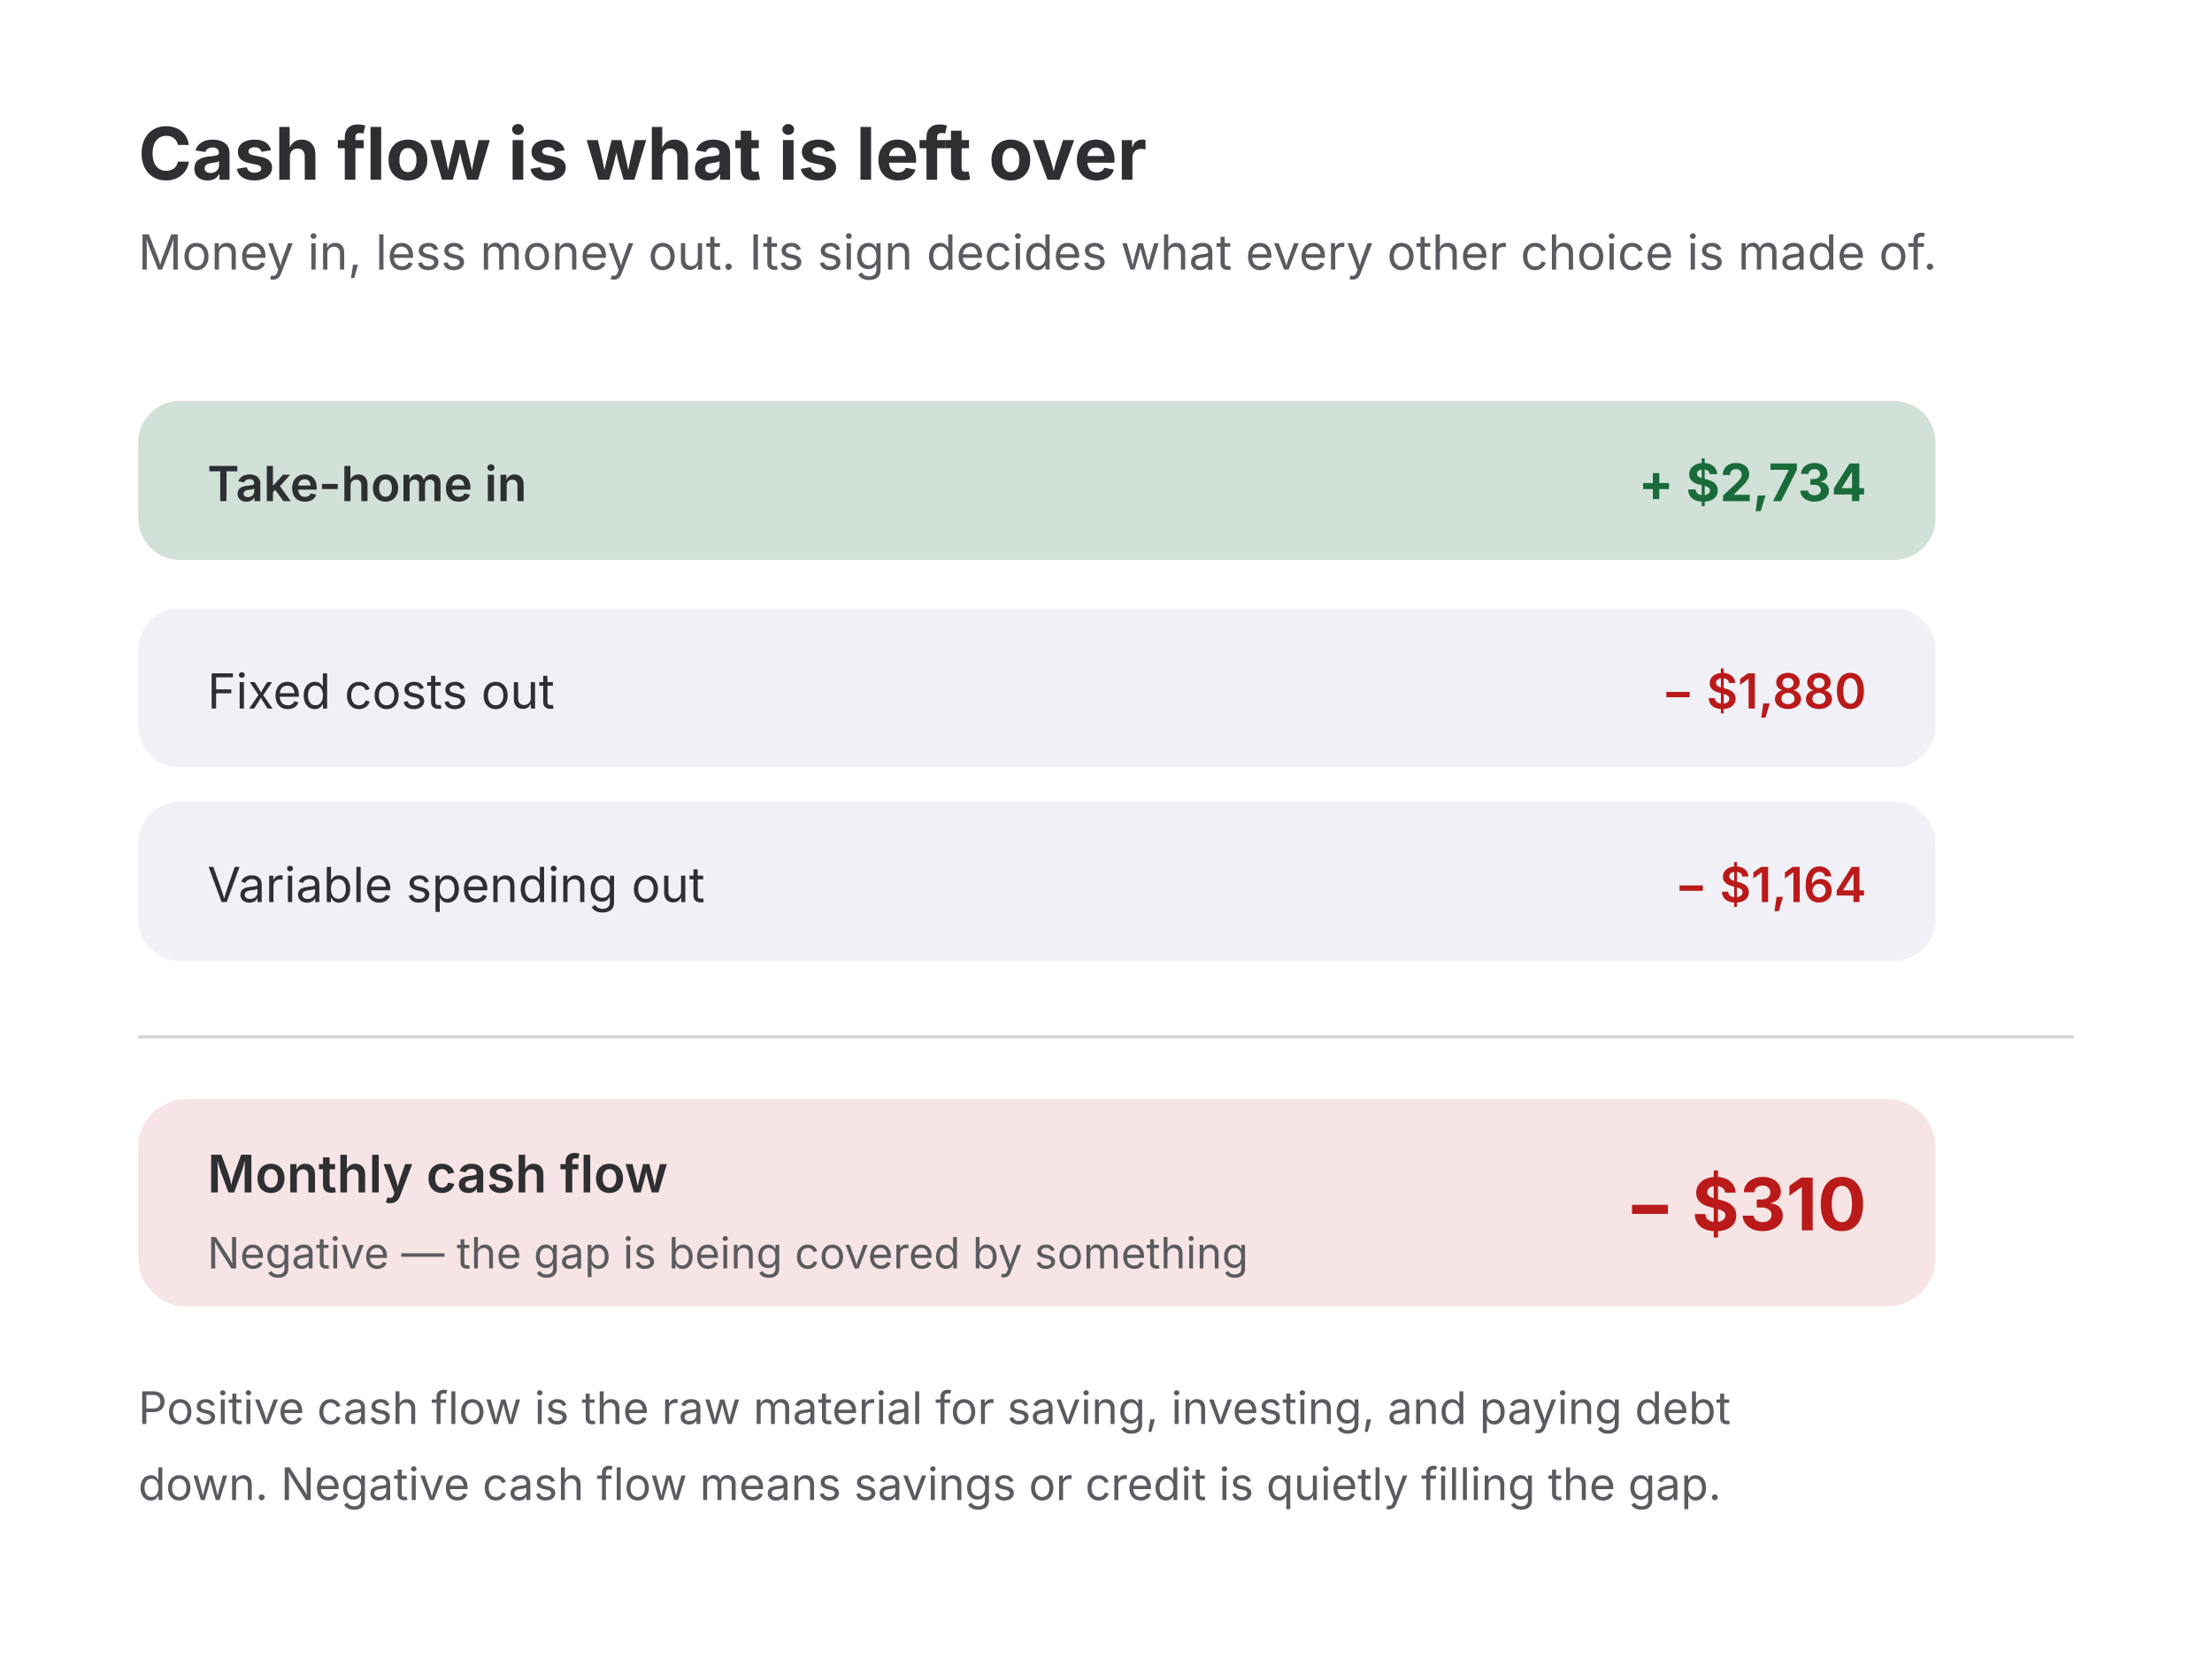
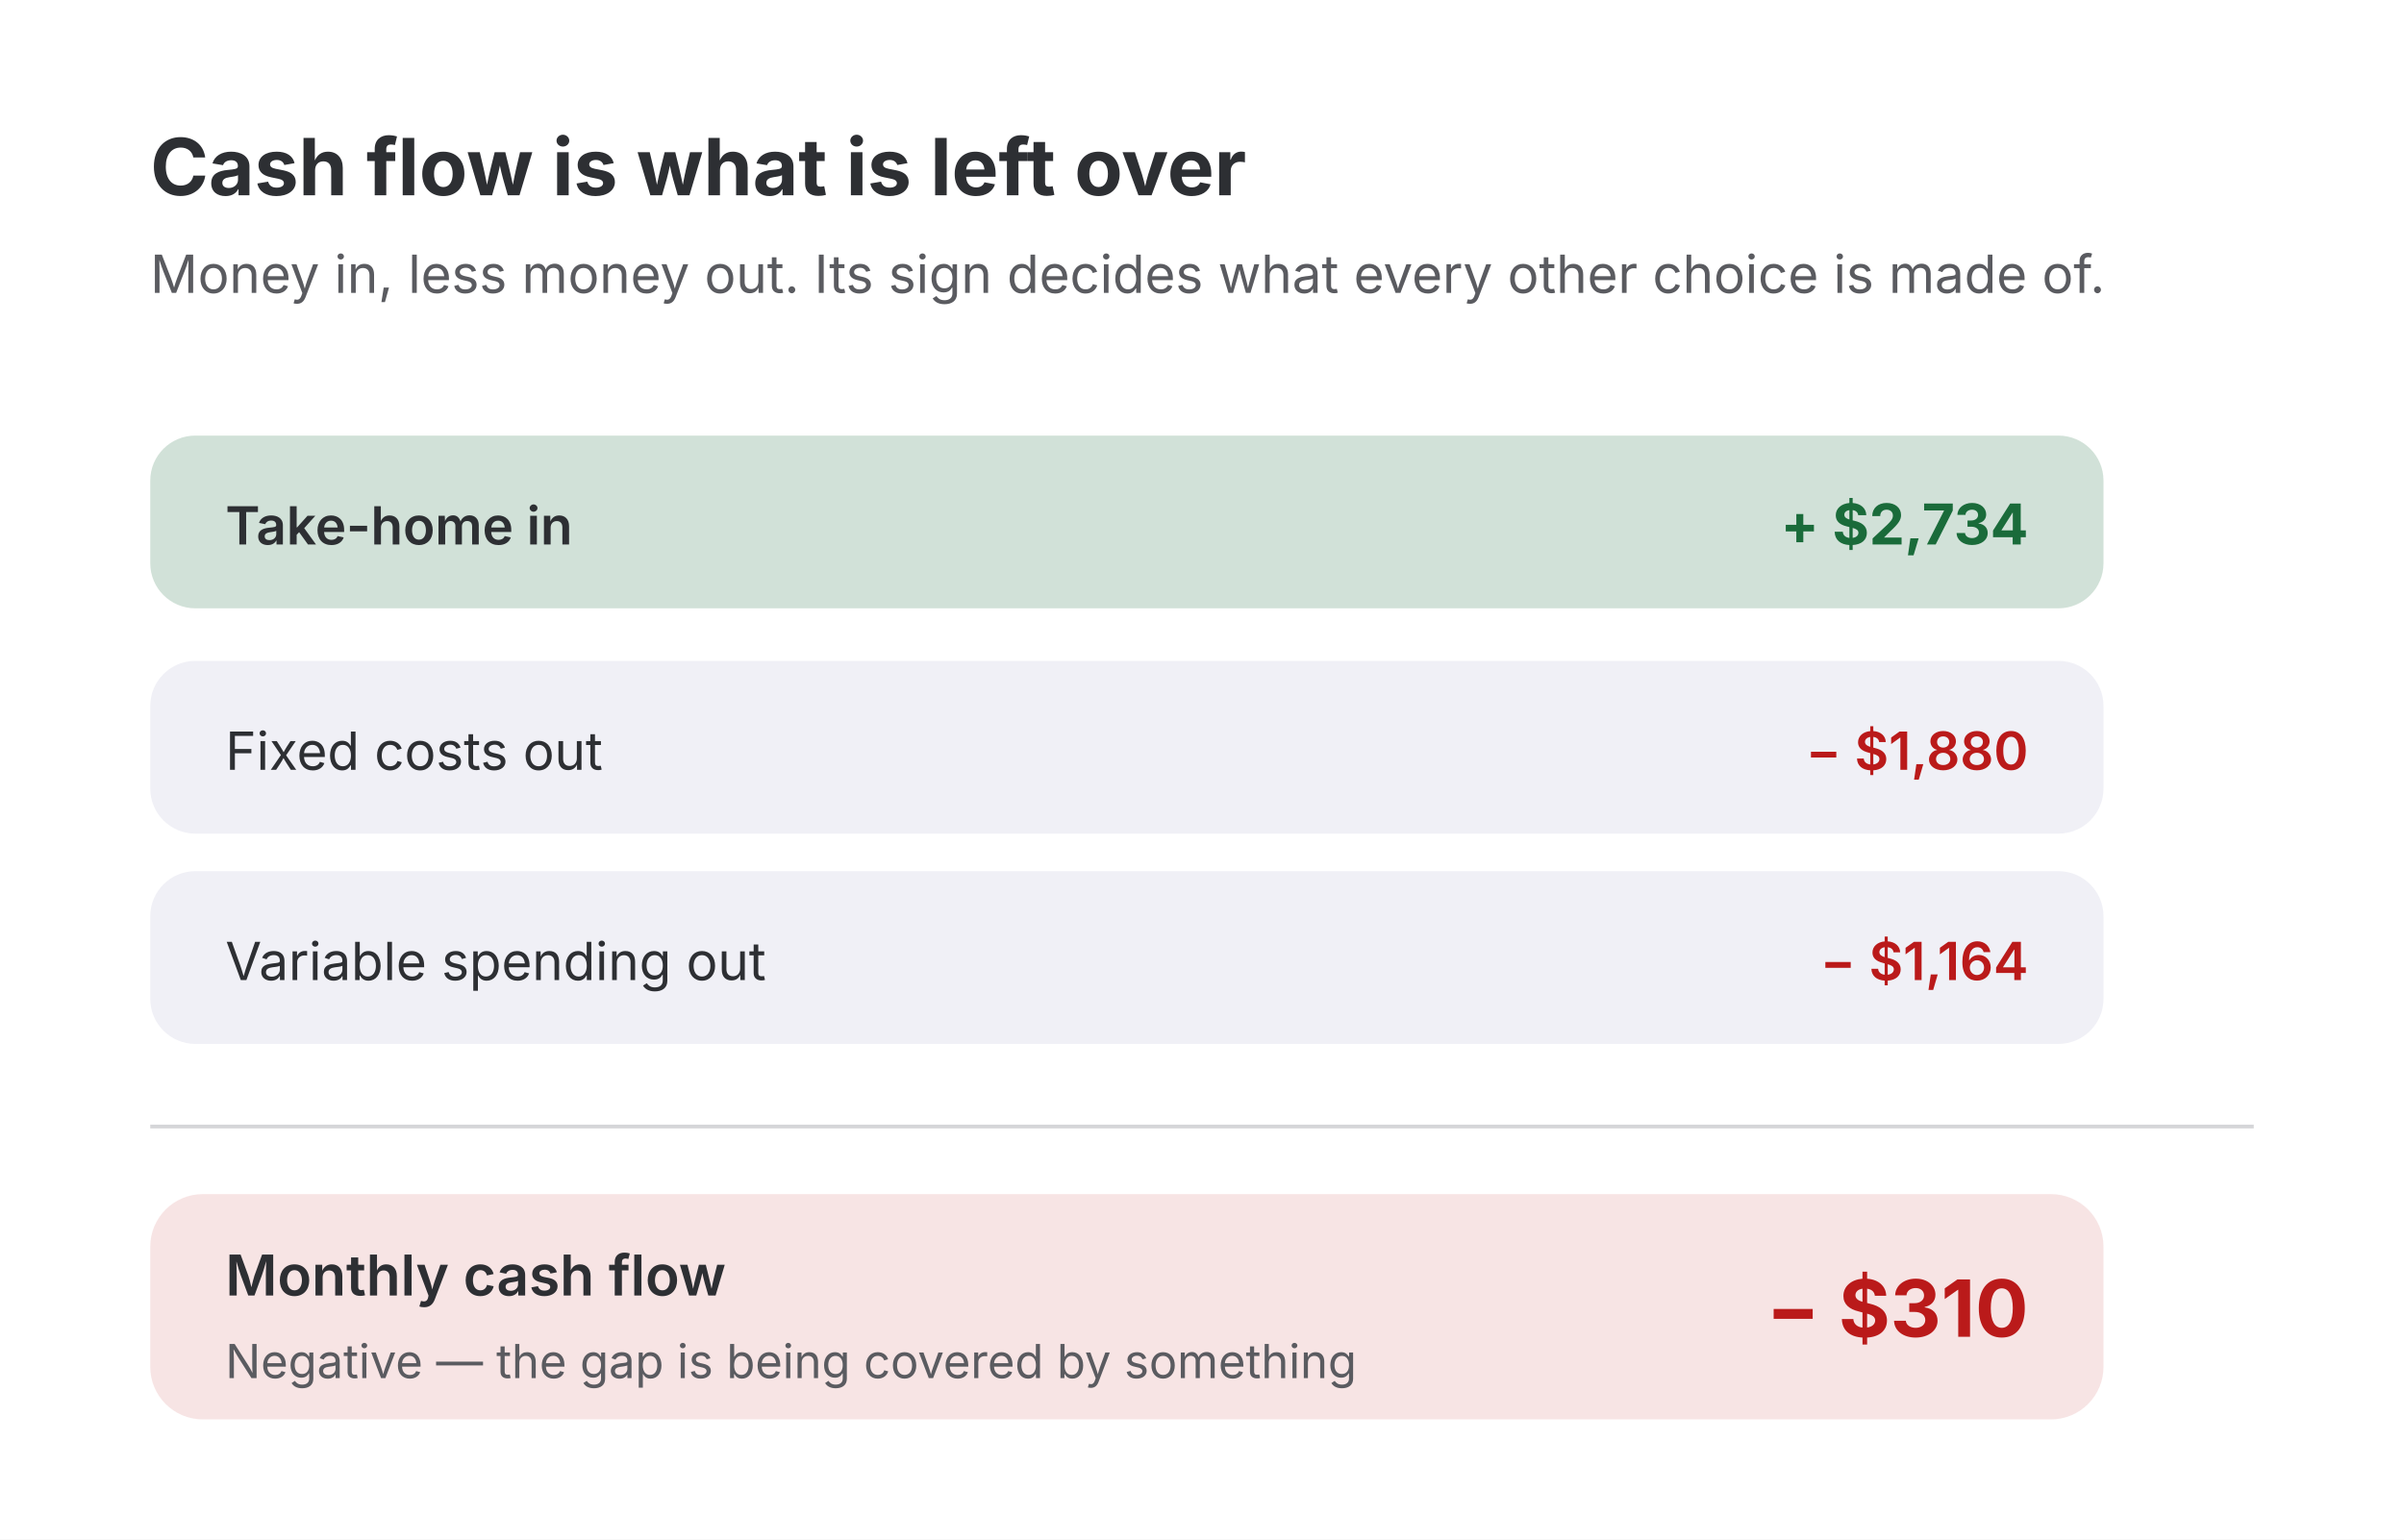
- <svg xmlns="http://www.w3.org/2000/svg" viewBox="0 0 640 480" font-family="Inter, system-ui, sans-serif">
-   <rect width="640" height="480" fill="#ffffff" />
+ <svg xmlns="http://www.w3.org/2000/svg" viewBox="0 0 640 410" font-family="Inter, system-ui, sans-serif">
+   <rect width="640" height="410" fill="#ffffff" />
  <text x="40" y="52" fill="#2d2f33" font-size="21" font-weight="700">Cash flow is what is left over</text>
  <text x="40" y="78" fill="#5a5b60" font-size="14">Money in, less money out. Its sign decides what every other choice is made of.</text>
  <rect x="40" y="116" width="520" height="46" rx="12" fill="#1a6b3a" opacity="0.2" />
  <text x="60" y="145" fill="#2d2f33" font-size="14" font-weight="600">Take-home in</text>
  <text x="540" y="145" fill="#1a6b3a" font-size="15" font-weight="700" text-anchor="end">+ $2,734</text>
  <rect x="40" y="176" width="520" height="46" rx="12" fill="#f0f0f6" />
  <text x="60" y="205" fill="#2d2f33" font-size="14">Fixed costs out</text>
  <text x="540" y="205" fill="#ba1a1a" font-size="14" font-weight="600" text-anchor="end">− $1,880</text>
  <rect x="40" y="232" width="520" height="46" rx="12" fill="#f0f0f6" />
  <text x="60" y="261" fill="#2d2f33" font-size="14">Variable spending out</text>
  <text x="540" y="261" fill="#ba1a1a" font-size="14" font-weight="600" text-anchor="end">− $1,164</text>
  <line x1="40" y1="300" x2="600" y2="300" stroke="#acadb1" stroke-width="1" opacity="0.5" />
  <rect x="40" y="318" width="520" height="60" rx="14" fill="#ba1a1a" opacity="0.12" />
  <text x="60" y="345" fill="#2d2f33" font-size="15" font-weight="600">Monthly cash flow</text>
  <text x="60" y="367" fill="#5a5b60" font-size="12.5">Negative — the gap is being covered by something</text>
  <text x="540" y="356" fill="#ba1a1a" font-size="21" font-weight="700" text-anchor="end">− $310</text>
-   <text x="40" y="412" fill="#5a5b60" font-size="13">Positive cash flow is the raw material for saving, investing, and paying debt</text>
-   <text x="40" y="434" fill="#5a5b60" font-size="13">down. Negative cash flow means savings or credit is quietly filling the gap.</text>
</svg>
